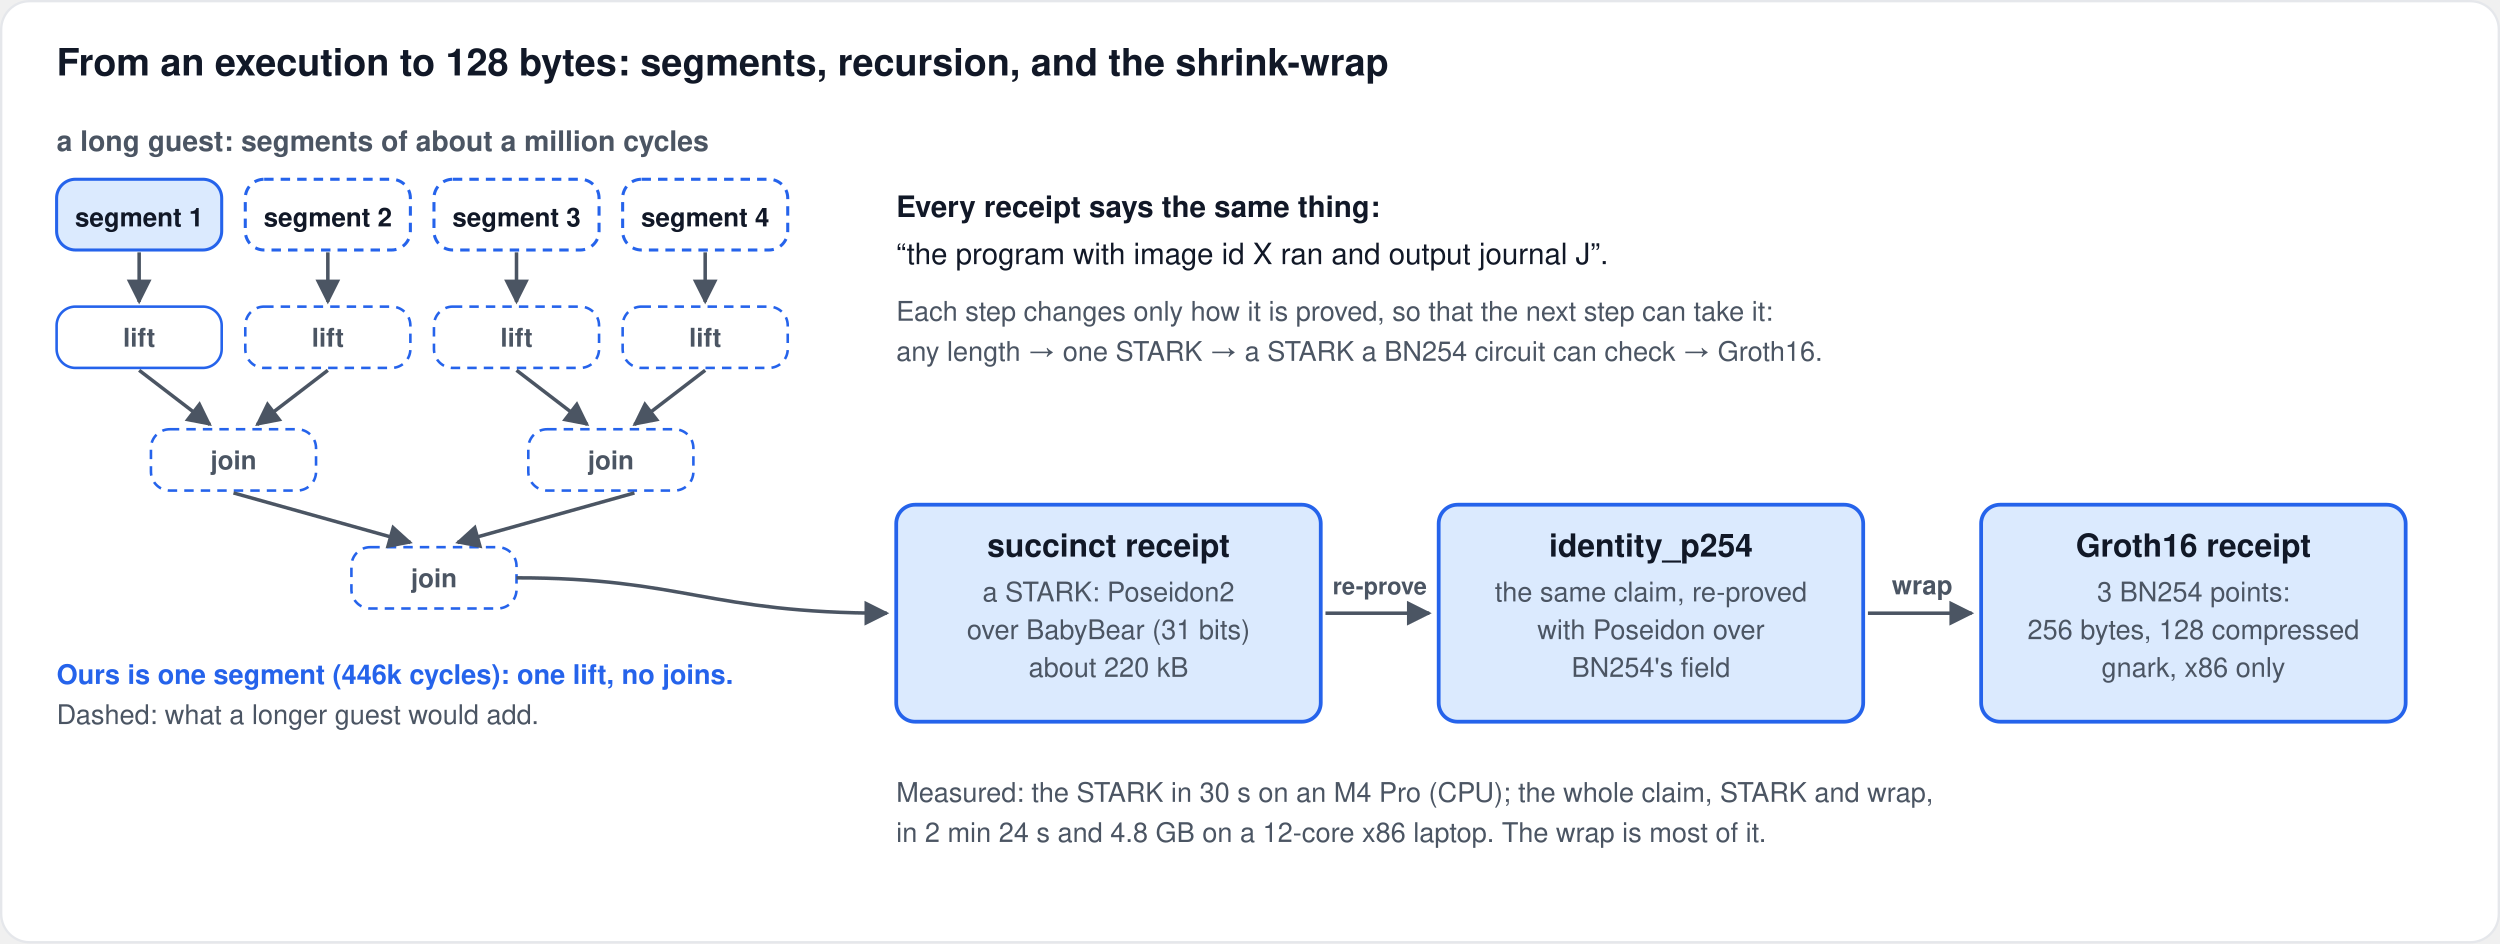
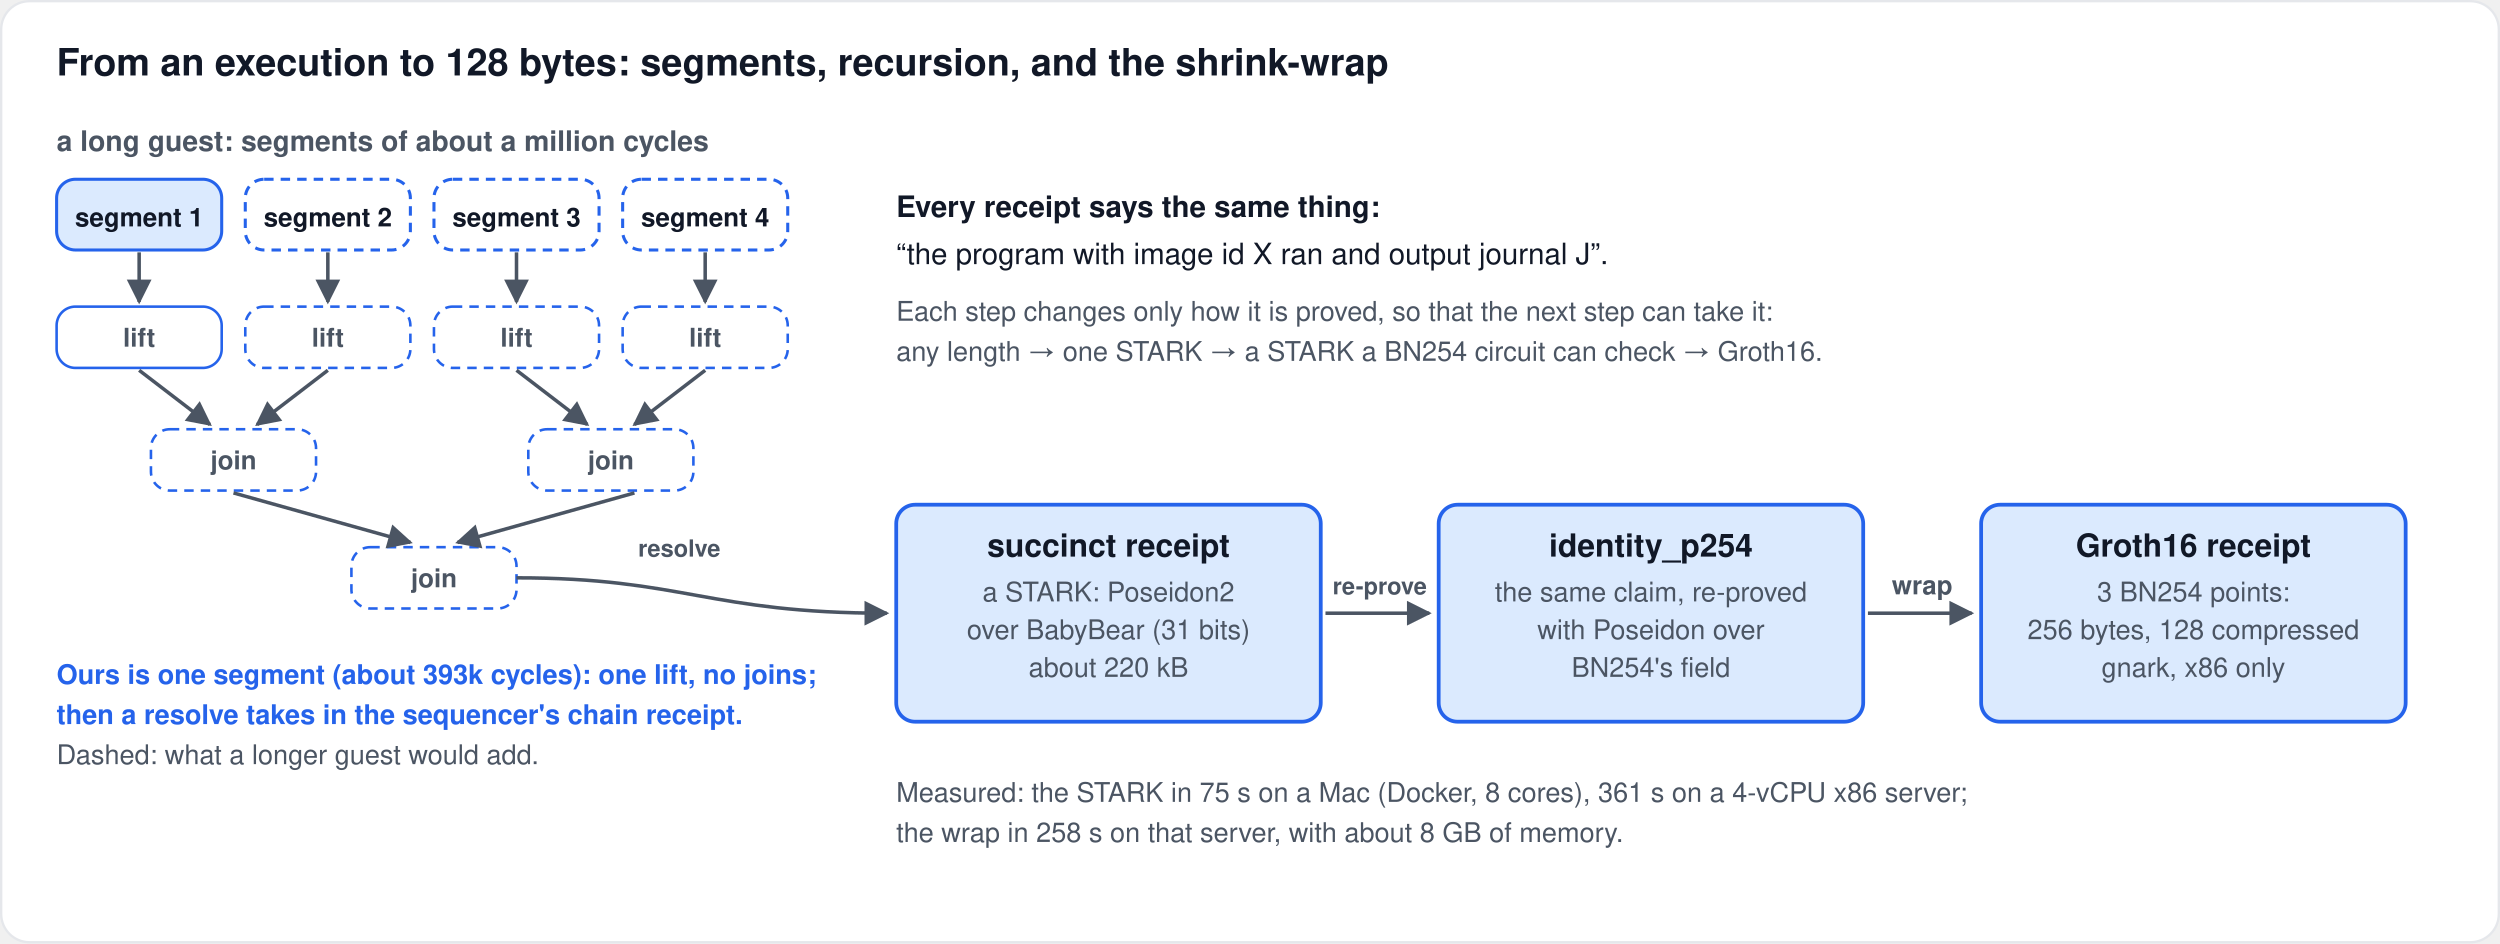
<svg xmlns="http://www.w3.org/2000/svg" width="1060" height="400" viewBox="0 0 1060 400">
  <defs>
    <marker id="ah" viewBox="0 0 10 10" refX="9" refY="5" markerWidth="7" markerHeight="7" orient="auto-start-reverse">
      <path d="M0,0 L10,5 L0,10 z" fill="#4b5563" />
    </marker>
  </defs>
  <rect x="0.5" y="0.5" width="1059" height="399" rx="12" fill="#ffffff" stroke="#e5e7eb" />
  <text x="24" y="32" font-family="-apple-system,BlinkMacSystemFont,'Segoe UI',Helvetica,Arial,sans-serif" font-size="16" font-weight="700" fill="#111827" text-anchor="start">From an execution to 128 bytes: segments, recursion, and the shrink-wrap</text>
  <text x="24" y="64" font-family="-apple-system,BlinkMacSystemFont,'Segoe UI',Helvetica,Arial,sans-serif" font-size="12" font-weight="700" fill="#4b5563" text-anchor="start">a long guest: segments of about a million cycles</text>
  <rect x="24" y="76" width="70" height="30" rx="8" fill="#dbeafe" stroke="#2563eb" stroke-width="1.3" />
  <text x="59" y="96" font-family="-apple-system,BlinkMacSystemFont,'Segoe UI',Helvetica,Arial,sans-serif" font-size="11" font-weight="600" fill="#111827" text-anchor="middle">segment 1</text>
  <rect x="24" y="130" width="70" height="26" rx="8" fill="#ffffff" stroke="#2563eb" stroke-width="1.1" />
  <text x="59" y="147" font-family="-apple-system,BlinkMacSystemFont,'Segoe UI',Helvetica,Arial,sans-serif" font-size="11" font-weight="600" fill="#4b5563" text-anchor="middle">lift</text>
  <line x1="59" y1="107" x2="59" y2="128" stroke="#4b5563" stroke-width="1.5" marker-end="url(#ah)" />
  <rect x="104" y="76" width="70" height="30" rx="8" fill="#ffffff" stroke="#2563eb" stroke-width="1.3" stroke-dasharray="4 3" />
  <text x="139" y="96" font-family="-apple-system,BlinkMacSystemFont,'Segoe UI',Helvetica,Arial,sans-serif" font-size="11" font-weight="600" fill="#111827" text-anchor="middle">segment 2</text>
  <rect x="104" y="130" width="70" height="26" rx="8" fill="#ffffff" stroke="#2563eb" stroke-width="1.1" stroke-dasharray="4 3" />
  <text x="139" y="147" font-family="-apple-system,BlinkMacSystemFont,'Segoe UI',Helvetica,Arial,sans-serif" font-size="11" font-weight="600" fill="#4b5563" text-anchor="middle">lift</text>
  <line x1="139" y1="107" x2="139" y2="128" stroke="#4b5563" stroke-width="1.5" marker-end="url(#ah)" />
  <rect x="184" y="76" width="70" height="30" rx="8" fill="#ffffff" stroke="#2563eb" stroke-width="1.3" stroke-dasharray="4 3" />
  <text x="219" y="96" font-family="-apple-system,BlinkMacSystemFont,'Segoe UI',Helvetica,Arial,sans-serif" font-size="11" font-weight="600" fill="#111827" text-anchor="middle">segment 3</text>
  <rect x="184" y="130" width="70" height="26" rx="8" fill="#ffffff" stroke="#2563eb" stroke-width="1.1" stroke-dasharray="4 3" />
  <text x="219" y="147" font-family="-apple-system,BlinkMacSystemFont,'Segoe UI',Helvetica,Arial,sans-serif" font-size="11" font-weight="600" fill="#4b5563" text-anchor="middle">lift</text>
  <line x1="219" y1="107" x2="219" y2="128" stroke="#4b5563" stroke-width="1.5" marker-end="url(#ah)" />
  <rect x="264" y="76" width="70" height="30" rx="8" fill="#ffffff" stroke="#2563eb" stroke-width="1.3" stroke-dasharray="4 3" />
  <text x="299" y="96" font-family="-apple-system,BlinkMacSystemFont,'Segoe UI',Helvetica,Arial,sans-serif" font-size="11" font-weight="600" fill="#111827" text-anchor="middle">segment 4</text>
  <rect x="264" y="130" width="70" height="26" rx="8" fill="#ffffff" stroke="#2563eb" stroke-width="1.1" stroke-dasharray="4 3" />
  <text x="299" y="147" font-family="-apple-system,BlinkMacSystemFont,'Segoe UI',Helvetica,Arial,sans-serif" font-size="11" font-weight="600" fill="#4b5563" text-anchor="middle">lift</text>
  <line x1="299" y1="107" x2="299" y2="128" stroke="#4b5563" stroke-width="1.5" marker-end="url(#ah)" />
  <rect x="64.0" y="182" width="70" height="26" rx="8" fill="#ffffff" stroke="#2563eb" stroke-width="1.1" stroke-dasharray="4 3" />
  <text x="99.0" y="199" font-family="-apple-system,BlinkMacSystemFont,'Segoe UI',Helvetica,Arial,sans-serif" font-size="11" font-weight="600" fill="#4b5563" text-anchor="middle">join</text>
  <line x1="59" y1="157" x2="89.0" y2="180" stroke="#4b5563" stroke-width="1.5" marker-end="url(#ah)" />
  <line x1="139" y1="157" x2="109.0" y2="180" stroke="#4b5563" stroke-width="1.5" marker-end="url(#ah)" />
  <rect x="224.0" y="182" width="70" height="26" rx="8" fill="#ffffff" stroke="#2563eb" stroke-width="1.1" stroke-dasharray="4 3" />
  <text x="259.0" y="199" font-family="-apple-system,BlinkMacSystemFont,'Segoe UI',Helvetica,Arial,sans-serif" font-size="11" font-weight="600" fill="#4b5563" text-anchor="middle">join</text>
  <line x1="219" y1="157" x2="249.0" y2="180" stroke="#4b5563" stroke-width="1.5" marker-end="url(#ah)" />
  <line x1="299" y1="157" x2="269.0" y2="180" stroke="#4b5563" stroke-width="1.5" marker-end="url(#ah)" />
  <rect x="149" y="232" width="70" height="26" rx="8" fill="#ffffff" stroke="#2563eb" stroke-width="1.1" stroke-dasharray="4 3" />
  <text x="184" y="249" font-family="-apple-system,BlinkMacSystemFont,'Segoe UI',Helvetica,Arial,sans-serif" font-size="11" font-weight="600" fill="#4b5563" text-anchor="middle">join</text>
  <line x1="99" y1="209" x2="174" y2="230" stroke="#4b5563" stroke-width="1.5" marker-end="url(#ah)" />
  <line x1="269" y1="209" x2="194" y2="230" stroke="#4b5563" stroke-width="1.5" marker-end="url(#ah)" />
-   <text x="24" y="290" font-family="-apple-system,BlinkMacSystemFont,'Segoe UI',Helvetica,Arial,sans-serif" font-size="11.5" font-weight="600" fill="#2563eb" text-anchor="start">Ours is one segment (446k cycles): one lift, no joins.</text>
-   <text x="24" y="307" font-family="-apple-system,BlinkMacSystemFont,'Segoe UI',Helvetica,Arial,sans-serif" font-size="11.5" font-weight="400" fill="#4b5563" text-anchor="start">Dashed: what a longer guest would add.</text>
+   <text x="288" y="236" font-family="-apple-system,BlinkMacSystemFont,'Segoe UI',Helvetica,Arial,sans-serif" font-size="10" font-weight="600" fill="#4b5563" text-anchor="middle">resolve</text>
+   <text x="24" y="290" font-family="-apple-system,BlinkMacSystemFont,'Segoe UI',Helvetica,Arial,sans-serif" font-size="11.5" font-weight="600" fill="#2563eb" text-anchor="start">Ours is one segment (about 393k cycles): one lift, no joins;</text>
+   <text x="24" y="307" font-family="-apple-system,BlinkMacSystemFont,'Segoe UI',Helvetica,Arial,sans-serif" font-size="11.5" font-weight="600" fill="#2563eb" text-anchor="start">then a resolve takes in the sequencer's chain receipt.</text>
+   <text x="24" y="324" font-family="-apple-system,BlinkMacSystemFont,'Segoe UI',Helvetica,Arial,sans-serif" font-size="11.5" font-weight="400" fill="#4b5563" text-anchor="start">Dashed: what a longer guest would add.</text>
  <rect x="380" y="214" width="180" height="92" rx="8" fill="#dbeafe" stroke="#2563eb" stroke-width="1.6" />
  <text x="470.0" y="236" font-family="-apple-system,BlinkMacSystemFont,'Segoe UI',Helvetica,Arial,sans-serif" font-size="13.5" font-weight="700" fill="#111827" text-anchor="middle">succinct receipt</text>
  <text x="470.0" y="255" font-family="-apple-system,BlinkMacSystemFont,'Segoe UI',Helvetica,Arial,sans-serif" font-size="11.5" font-weight="400" fill="#4b5563" text-anchor="middle">a STARK: Poseidon2</text>
  <text x="470.0" y="271" font-family="-apple-system,BlinkMacSystemFont,'Segoe UI',Helvetica,Arial,sans-serif" font-size="11.5" font-weight="400" fill="#4b5563" text-anchor="middle">over BabyBear (31 bits)</text>
  <text x="470.0" y="287" font-family="-apple-system,BlinkMacSystemFont,'Segoe UI',Helvetica,Arial,sans-serif" font-size="11.5" font-weight="400" fill="#4b5563" text-anchor="middle">about 220 kB</text>
  <rect x="610" y="214" width="180" height="92" rx="8" fill="#dbeafe" stroke="#2563eb" stroke-width="1.6" />
  <text x="700.0" y="236" font-family="-apple-system,BlinkMacSystemFont,'Segoe UI',Helvetica,Arial,sans-serif" font-size="13.5" font-weight="700" fill="#111827" text-anchor="middle">identity_p254</text>
  <text x="700.0" y="255" font-family="-apple-system,BlinkMacSystemFont,'Segoe UI',Helvetica,Arial,sans-serif" font-size="11.5" font-weight="400" fill="#4b5563" text-anchor="middle">the same claim, re-proved</text>
  <text x="700.0" y="271" font-family="-apple-system,BlinkMacSystemFont,'Segoe UI',Helvetica,Arial,sans-serif" font-size="11.5" font-weight="400" fill="#4b5563" text-anchor="middle">with Poseidon over</text>
  <text x="700.0" y="287" font-family="-apple-system,BlinkMacSystemFont,'Segoe UI',Helvetica,Arial,sans-serif" font-size="11.5" font-weight="400" fill="#4b5563" text-anchor="middle">BN254's field</text>
  <rect x="840" y="214" width="180" height="92" rx="8" fill="#dbeafe" stroke="#2563eb" stroke-width="1.6" />
  <text x="930.0" y="236" font-family="-apple-system,BlinkMacSystemFont,'Segoe UI',Helvetica,Arial,sans-serif" font-size="13.5" font-weight="700" fill="#111827" text-anchor="middle">Groth16 receipt</text>
  <text x="930.0" y="255" font-family="-apple-system,BlinkMacSystemFont,'Segoe UI',Helvetica,Arial,sans-serif" font-size="11.5" font-weight="400" fill="#4b5563" text-anchor="middle">3 BN254 points:</text>
  <text x="930.0" y="271" font-family="-apple-system,BlinkMacSystemFont,'Segoe UI',Helvetica,Arial,sans-serif" font-size="11.5" font-weight="400" fill="#4b5563" text-anchor="middle">256 bytes, 128 compressed</text>
  <text x="930.0" y="287" font-family="-apple-system,BlinkMacSystemFont,'Segoe UI',Helvetica,Arial,sans-serif" font-size="11.5" font-weight="400" fill="#4b5563" text-anchor="middle">gnark, x86 only</text>
  <path d="M 219 245 C 290 245, 300 260, 376 260" fill="none" stroke="#4b5563" stroke-width="1.5" marker-end="url(#ah)" />
  <line x1="562" y1="260.0" x2="606" y2="260.0" stroke="#4b5563" stroke-width="1.5" marker-end="url(#ah)" />
  <line x1="792" y1="260.0" x2="836" y2="260.0" stroke="#4b5563" stroke-width="1.5" marker-end="url(#ah)" />
  <text x="585.0" y="252.0" font-family="-apple-system,BlinkMacSystemFont,'Segoe UI',Helvetica,Arial,sans-serif" font-size="10" font-weight="600" fill="#4b5563" text-anchor="middle">re-prove</text>
  <text x="815.0" y="252.0" font-family="-apple-system,BlinkMacSystemFont,'Segoe UI',Helvetica,Arial,sans-serif" font-size="11" font-weight="600" fill="#4b5563" text-anchor="middle">wrap</text>
  <text x="380" y="92" font-family="-apple-system,BlinkMacSystemFont,'Segoe UI',Helvetica,Arial,sans-serif" font-size="12.5" font-weight="700" fill="#111827" text-anchor="start">Every receipt says the same thing:</text>
  <text x="380" y="112" font-family="-apple-system,BlinkMacSystemFont,'Segoe UI',Helvetica,Arial,sans-serif" font-size="12.5" font-weight="400" fill="#111827" text-anchor="start">“the program with image id X ran and output journal J”.</text>
  <text x="380" y="136" font-family="-apple-system,BlinkMacSystemFont,'Segoe UI',Helvetica,Arial,sans-serif" font-size="11.5" font-weight="400" fill="#4b5563" text-anchor="start">Each step changes only how it is proved, so that the next step can take it:</text>
  <text x="380" y="153" font-family="-apple-system,BlinkMacSystemFont,'Segoe UI',Helvetica,Arial,sans-serif" font-size="11.5" font-weight="400" fill="#4b5563" text-anchor="start">any length → one STARK → a STARK a BN254 circuit can check → Groth16.</text>
-   <text x="380" y="340" font-family="-apple-system,BlinkMacSystemFont,'Segoe UI',Helvetica,Arial,sans-serif" font-size="11.5" font-weight="400" fill="#4b5563" text-anchor="start">Measured: the STARK in 30 s on an M4 Pro (CPU); the whole claim, STARK and wrap,</text>
-   <text x="380" y="357" font-family="-apple-system,BlinkMacSystemFont,'Segoe UI',Helvetica,Arial,sans-serif" font-size="11.5" font-weight="400" fill="#4b5563" text-anchor="start">in 2 min 24 s and 4.8 GB on a 12-core x86 laptop. The wrap is most of it.</text>
+   <text x="380" y="340" font-family="-apple-system,BlinkMacSystemFont,'Segoe UI',Helvetica,Arial,sans-serif" font-size="11.5" font-weight="400" fill="#4b5563" text-anchor="start">Measured: the STARK in 75 s on a Mac (Docker, 8 cores), 361 s on a 4-vCPU x86 server;</text>
+   <text x="380" y="357" font-family="-apple-system,BlinkMacSystemFont,'Segoe UI',Helvetica,Arial,sans-serif" font-size="11.5" font-weight="400" fill="#4b5563" text-anchor="start">the wrap in 258 s on that server, with about 8 GB of memory.</text>
</svg>
